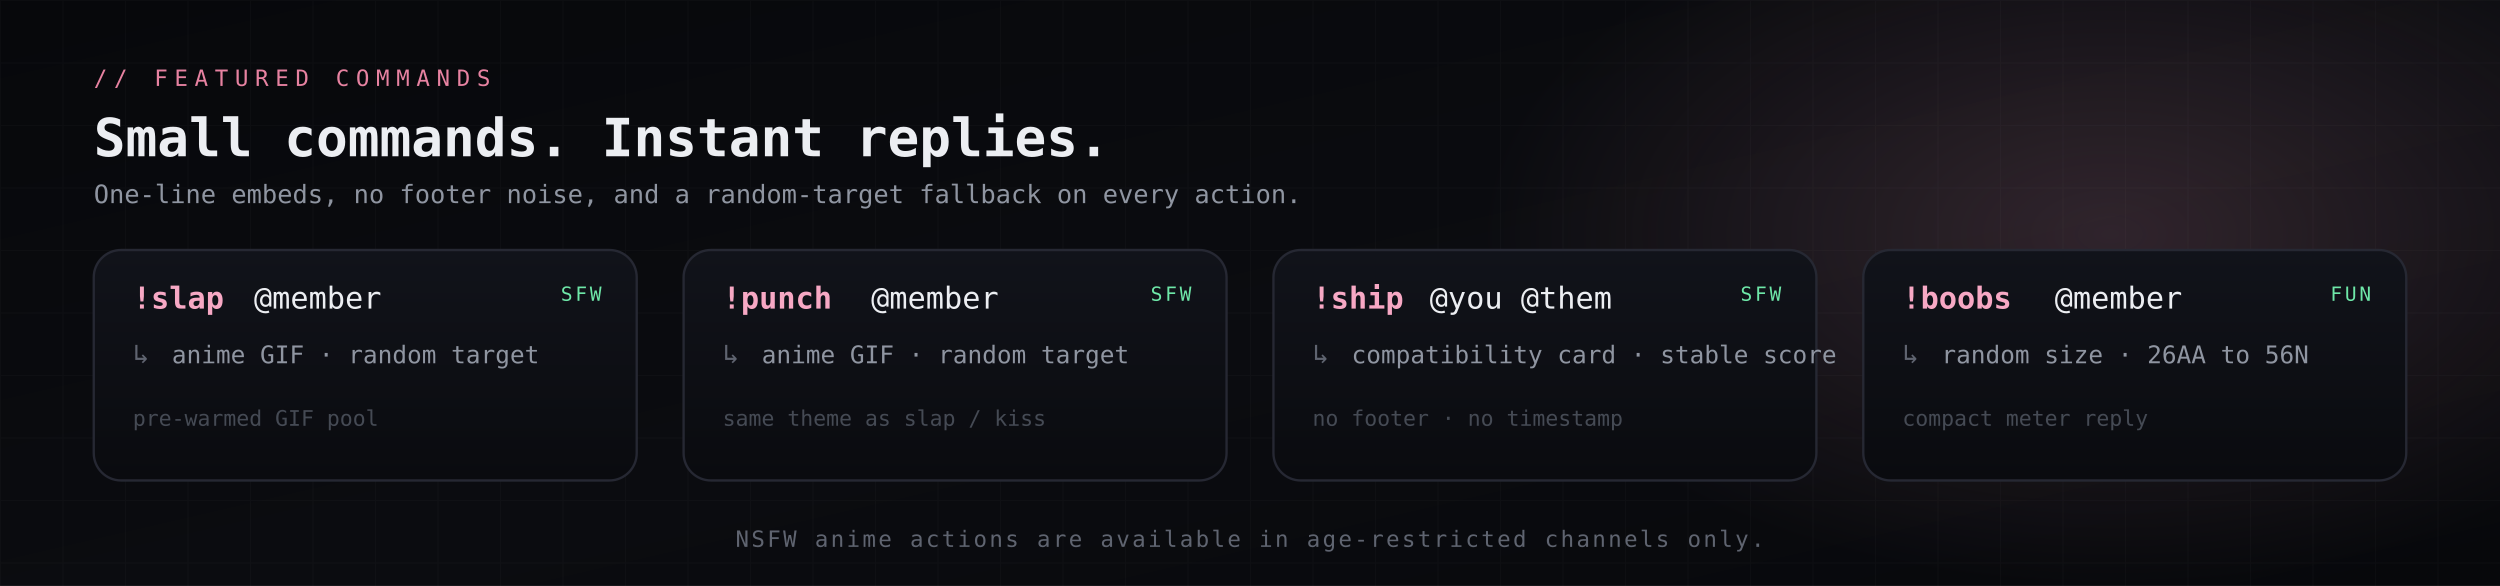
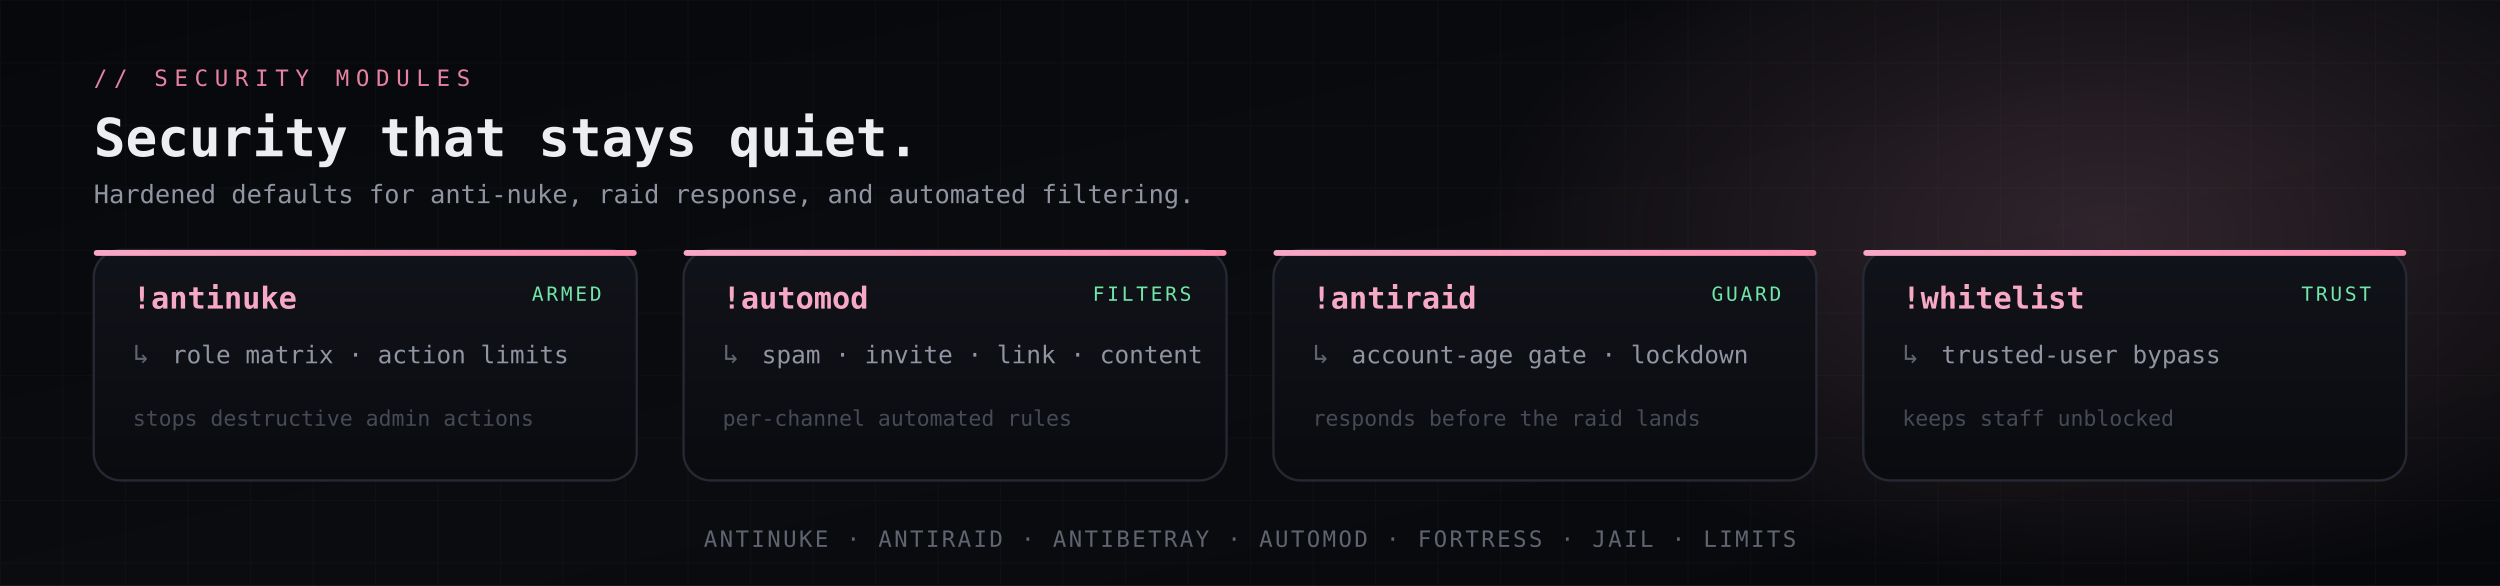
- <svg xmlns="http://www.w3.org/2000/svg" width="1280" height="300" viewBox="0 0 1280 300" role="img" aria-label="Featured Onyx commands: slap, punch, ship, and boobs with compact one-line replies" font-family="'JetBrains Mono','Fira Code','SFMono-Regular',Menlo,Consolas,monospace">
+ <svg xmlns="http://www.w3.org/2000/svg" width="1280" height="300" viewBox="0 0 1280 300" role="img" aria-label="Onyx security modules: antinuke, automod, antiraid and whitelist with hardened defaults" font-family="'JetBrains Mono','Fira Code','SFMono-Regular',Menlo,Consolas,monospace">
  <defs>
    <linearGradient id="bg" x1="0" y1="0" x2="1" y2="1">
      <stop offset="0" stop-color="#07080b" />
      <stop offset="0.55" stop-color="#0b0c10" />
      <stop offset="1" stop-color="#07080b" />
    </linearGradient>
    <linearGradient id="card" x1="0" y1="0" x2="0" y2="1">
      <stop offset="0" stop-color="#11131a" />
      <stop offset="1" stop-color="#0a0b0f" />
    </linearGradient>
    <linearGradient id="pink" x1="0" y1="0" x2="1" y2="0">
      <stop offset="0" stop-color="#f7a8c4" />
      <stop offset="1" stop-color="#ff8fb1" />
    </linearGradient>
    <radialGradient id="glow" cx="0.5" cy="0.5" r="0.5">
      <stop offset="0" stop-color="#f7a8c4" stop-opacity="0.16" />
      <stop offset="1" stop-color="#f7a8c4" stop-opacity="0" />
    </radialGradient>
    <pattern id="grid" width="32" height="32" patternUnits="userSpaceOnUse">
      <path d="M32 0H0V32" fill="none" stroke="#ffffff" stroke-opacity="0.022" stroke-width="1" />
    </pattern>
  </defs>
  <rect width="1280" height="300" fill="url(#bg)" />
  <rect width="1280" height="300" fill="url(#grid)" />
  <ellipse cx="1080" cy="120" rx="320" ry="180" fill="url(#glow)" />
-   <text x="48" y="44" fill="#ff8fb1" font-size="11.5" letter-spacing="3.4" opacity="0.9">// FEATURED COMMANDS</text>
-   <text x="48" y="80" fill="#eceef2" font-size="27" font-weight="700">Small commands. Instant replies.</text>
-   <text x="48" y="104" fill="#8f95a1" font-size="13">One-line embeds, no footer noise, and a random-target fallback on every action.</text>
+   <text x="48" y="44" fill="#ff8fb1" font-size="11.5" letter-spacing="3.4" opacity="0.9">// SECURITY MODULES</text>
+   <text x="48" y="80" fill="#eceef2" font-size="27" font-weight="700">Security that stays quiet.</text>
+   <text x="48" y="104" fill="#8f95a1" font-size="13">Hardened defaults for anti-nuke, raid response, and automated filtering.</text>
  <g>
    <rect x="48" y="128" width="278" height="118" rx="14" fill="url(#card)" stroke="#262833" stroke-width="1.2" />
-     <text x="68" y="158" fill="#f7a8c4" font-size="15.5" font-weight="700">!slap</text>
-     <text x="130" y="158" fill="#eceef2" font-size="15.5">@member</text>
-     <text x="308" y="154" fill="#6ee7a8" font-size="10" text-anchor="end" letter-spacing="1.4">SFW</text>
+     <rect x="48" y="128" width="278" height="3" rx="1.5" fill="url(#pink)" />
+     <text x="68" y="158" fill="#f7a8c4" font-size="15.5" font-weight="700">!antinuke</text>
+     <text x="308" y="154" fill="#6ee7a8" font-size="10" text-anchor="end" letter-spacing="1.4">ARMED</text>
    <text x="68" y="186" fill="#5f6470" font-size="14">↳</text>
-     <text x="88" y="186" fill="#8f95a1" font-size="12.5">anime GIF · random target</text>
-     <text x="68" y="218" fill="#454a54" font-size="11">pre-warmed GIF pool</text>
+     <text x="88" y="186" fill="#8f95a1" font-size="12.5">role matrix · action limits</text>
+     <text x="68" y="218" fill="#454a54" font-size="11">stops destructive admin actions</text>
  </g>
  <g>
    <rect x="350" y="128" width="278" height="118" rx="14" fill="url(#card)" stroke="#262833" stroke-width="1.2" />
-     <text x="370" y="158" fill="#f7a8c4" font-size="15.5" font-weight="700">!punch</text>
-     <text x="446" y="158" fill="#eceef2" font-size="15.5">@member</text>
-     <text x="610" y="154" fill="#6ee7a8" font-size="10" text-anchor="end" letter-spacing="1.4">SFW</text>
+     <rect x="350" y="128" width="278" height="3" rx="1.5" fill="url(#pink)" />
+     <text x="370" y="158" fill="#f7a8c4" font-size="15.5" font-weight="700">!automod</text>
+     <text x="610" y="154" fill="#6ee7a8" font-size="10" text-anchor="end" letter-spacing="1.4">FILTERS</text>
    <text x="370" y="186" fill="#5f6470" font-size="14">↳</text>
-     <text x="390" y="186" fill="#8f95a1" font-size="12.5">anime GIF · random target</text>
-     <text x="370" y="218" fill="#454a54" font-size="11">same theme as slap / kiss</text>
+     <text x="390" y="186" fill="#8f95a1" font-size="12.5">spam · invite · link · content</text>
+     <text x="370" y="218" fill="#454a54" font-size="11">per-channel automated rules</text>
  </g>
  <g>
    <rect x="652" y="128" width="278" height="118" rx="14" fill="url(#card)" stroke="#262833" stroke-width="1.2" />
-     <text x="672" y="158" fill="#f7a8c4" font-size="15.5" font-weight="700">!ship</text>
-     <text x="732" y="158" fill="#eceef2" font-size="15.5">@you @them</text>
-     <text x="912" y="154" fill="#6ee7a8" font-size="10" text-anchor="end" letter-spacing="1.4">SFW</text>
+     <rect x="652" y="128" width="278" height="3" rx="1.5" fill="url(#pink)" />
+     <text x="672" y="158" fill="#f7a8c4" font-size="15.5" font-weight="700">!antiraid</text>
+     <text x="912" y="154" fill="#6ee7a8" font-size="10" text-anchor="end" letter-spacing="1.4">GUARD</text>
    <text x="672" y="186" fill="#5f6470" font-size="14">↳</text>
-     <text x="692" y="186" fill="#8f95a1" font-size="12.5">compatibility card · stable score</text>
-     <text x="672" y="218" fill="#454a54" font-size="11">no footer · no timestamp</text>
+     <text x="692" y="186" fill="#8f95a1" font-size="12.5">account-age gate · lockdown</text>
+     <text x="672" y="218" fill="#454a54" font-size="11">responds before the raid lands</text>
  </g>
  <g>
    <rect x="954" y="128" width="278" height="118" rx="14" fill="url(#card)" stroke="#262833" stroke-width="1.2" />
-     <text x="974" y="158" fill="#f7a8c4" font-size="15.5" font-weight="700">!boobs</text>
-     <text x="1052" y="158" fill="#eceef2" font-size="15.5">@member</text>
-     <text x="1214" y="154" fill="#6ee7a8" font-size="10" text-anchor="end" letter-spacing="1.4">FUN</text>
+     <rect x="954" y="128" width="278" height="3" rx="1.5" fill="url(#pink)" />
+     <text x="974" y="158" fill="#f7a8c4" font-size="15.5" font-weight="700">!whitelist</text>
+     <text x="1214" y="154" fill="#6ee7a8" font-size="10" text-anchor="end" letter-spacing="1.4">TRUST</text>
    <text x="974" y="186" fill="#5f6470" font-size="14">↳</text>
-     <text x="994" y="186" fill="#8f95a1" font-size="12.5">random size · 26AA to 56N</text>
-     <text x="974" y="218" fill="#454a54" font-size="11">compact meter reply</text>
+     <text x="994" y="186" fill="#8f95a1" font-size="12.5">trusted-user bypass</text>
+     <text x="974" y="218" fill="#454a54" font-size="11">keeps staff unblocked</text>
  </g>
-   <text x="640" y="280" fill="#5f6470" font-size="11.5" text-anchor="middle" letter-spacing="1.2">NSFW anime actions are available in age-restricted channels only.</text>
+   <text x="640" y="280" fill="#5f6470" font-size="11.5" text-anchor="middle" letter-spacing="1.2">ANTINUKE · ANTIRAID · ANTIBETRAY · AUTOMOD · FORTRESS · JAIL · LIMITS</text>
</svg>
